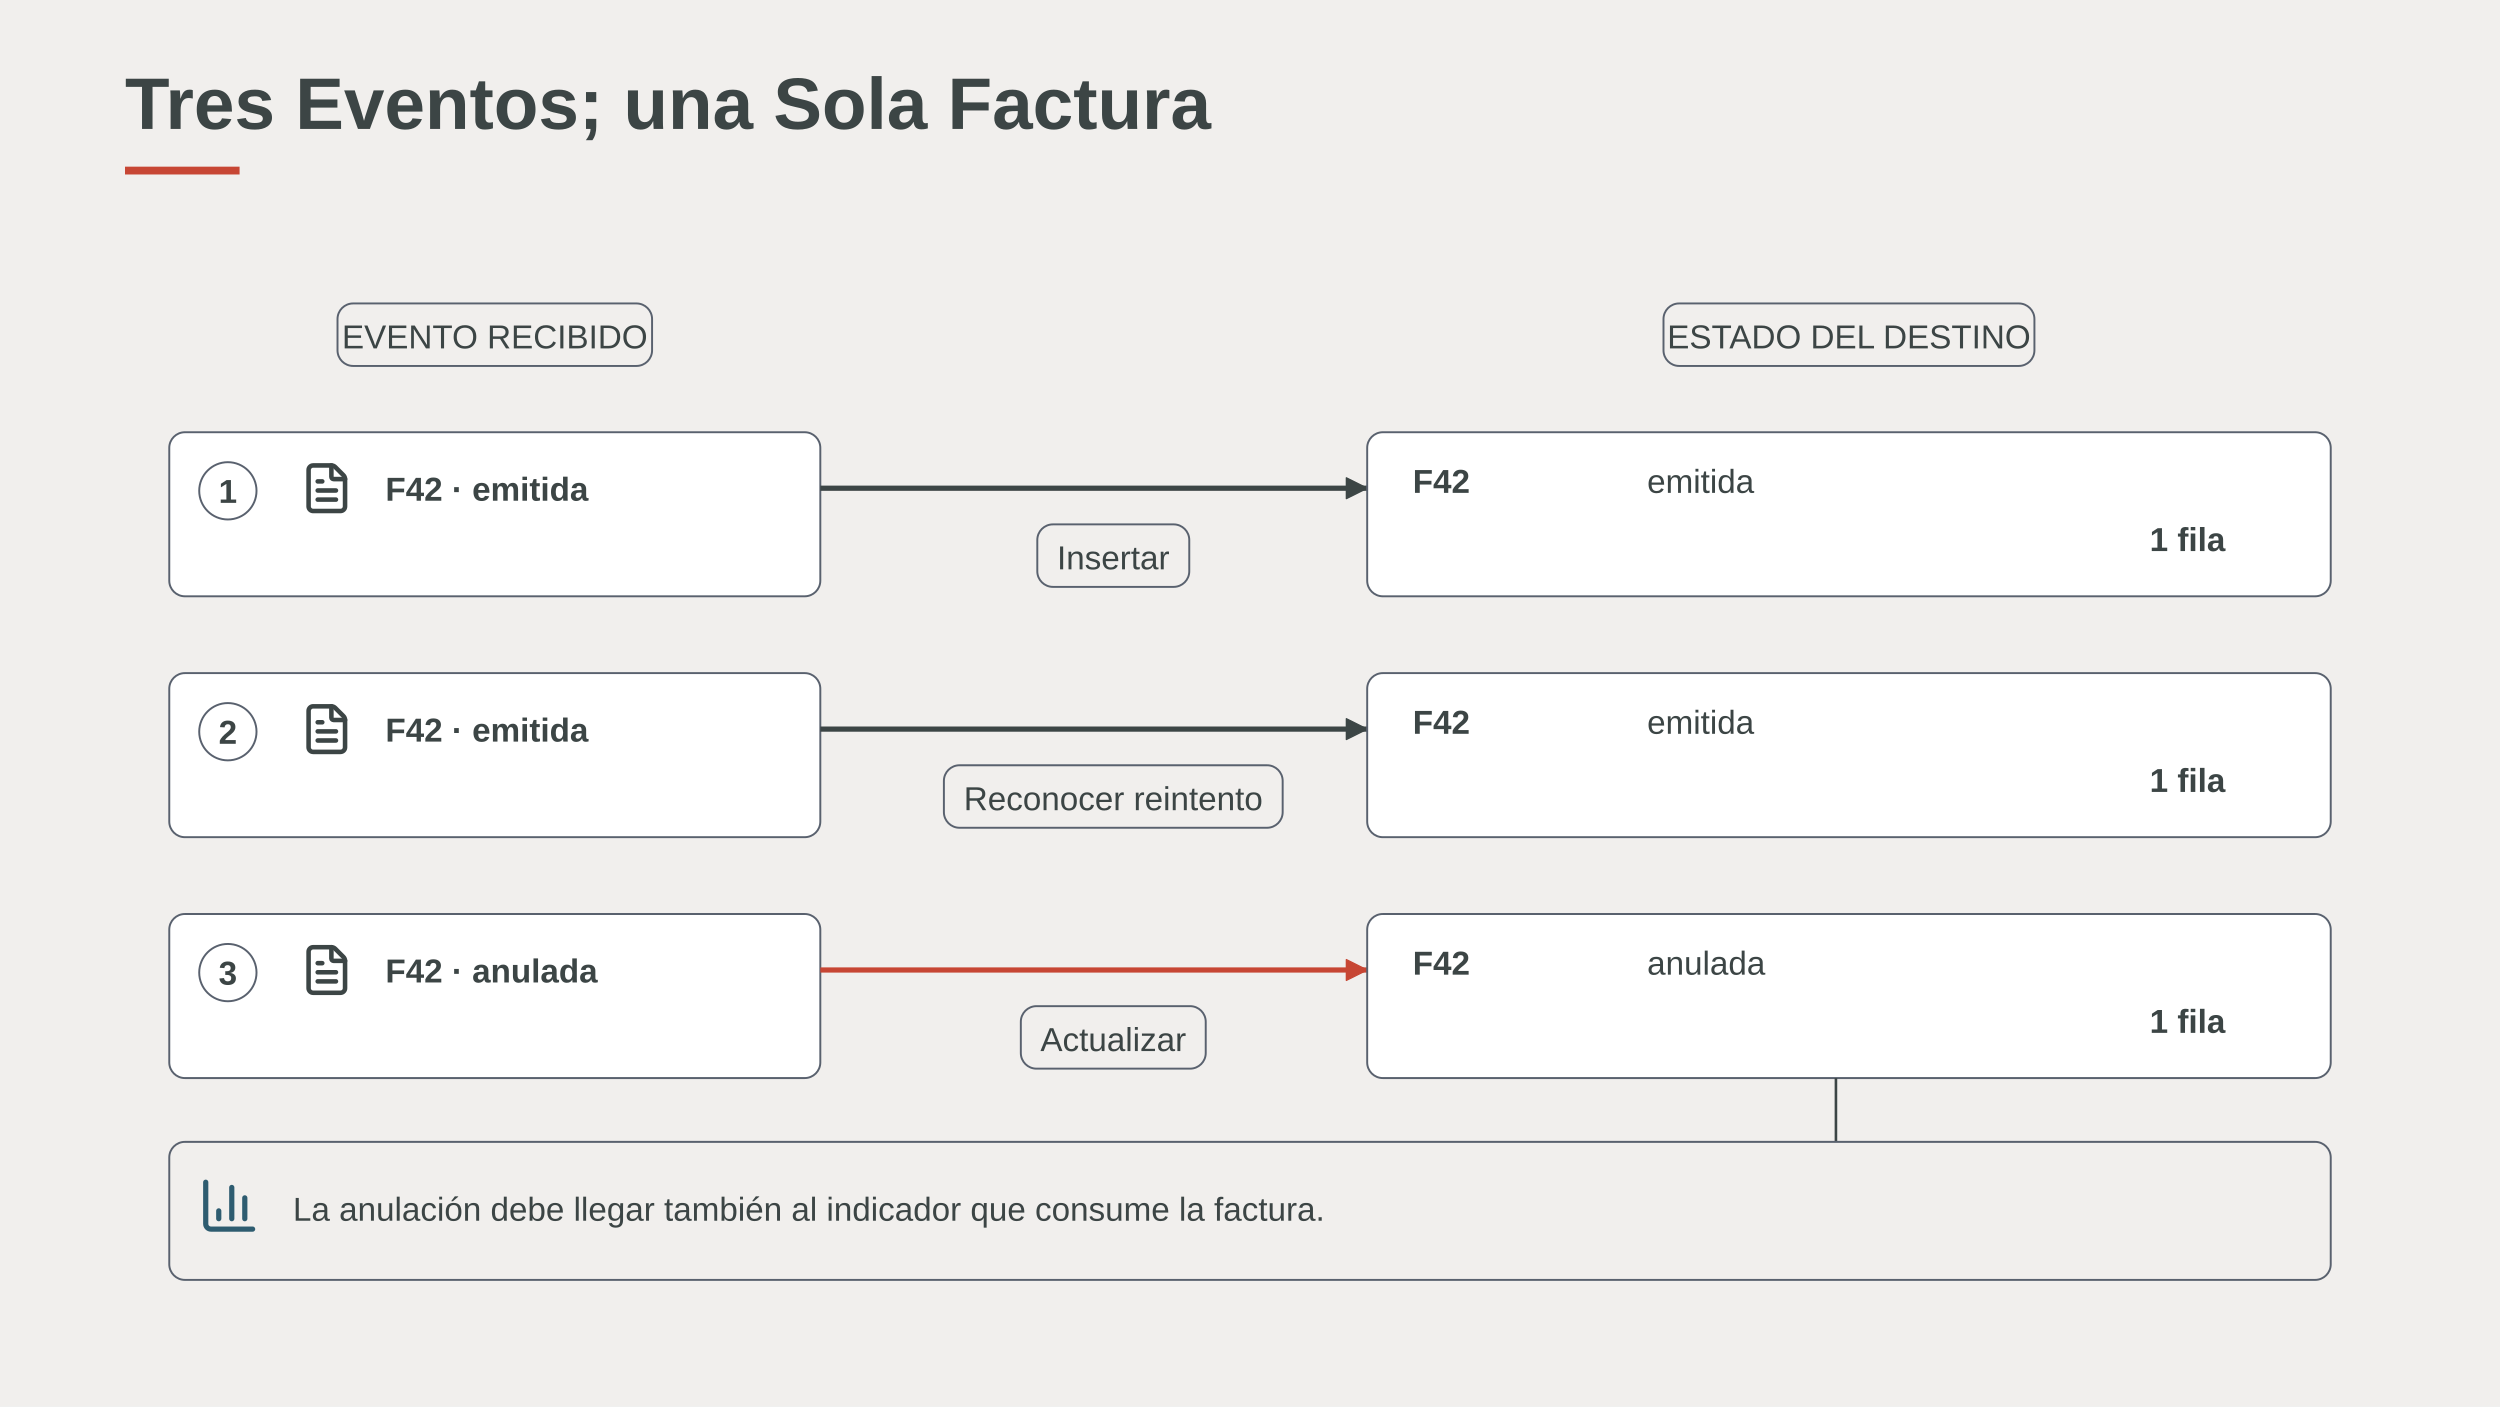
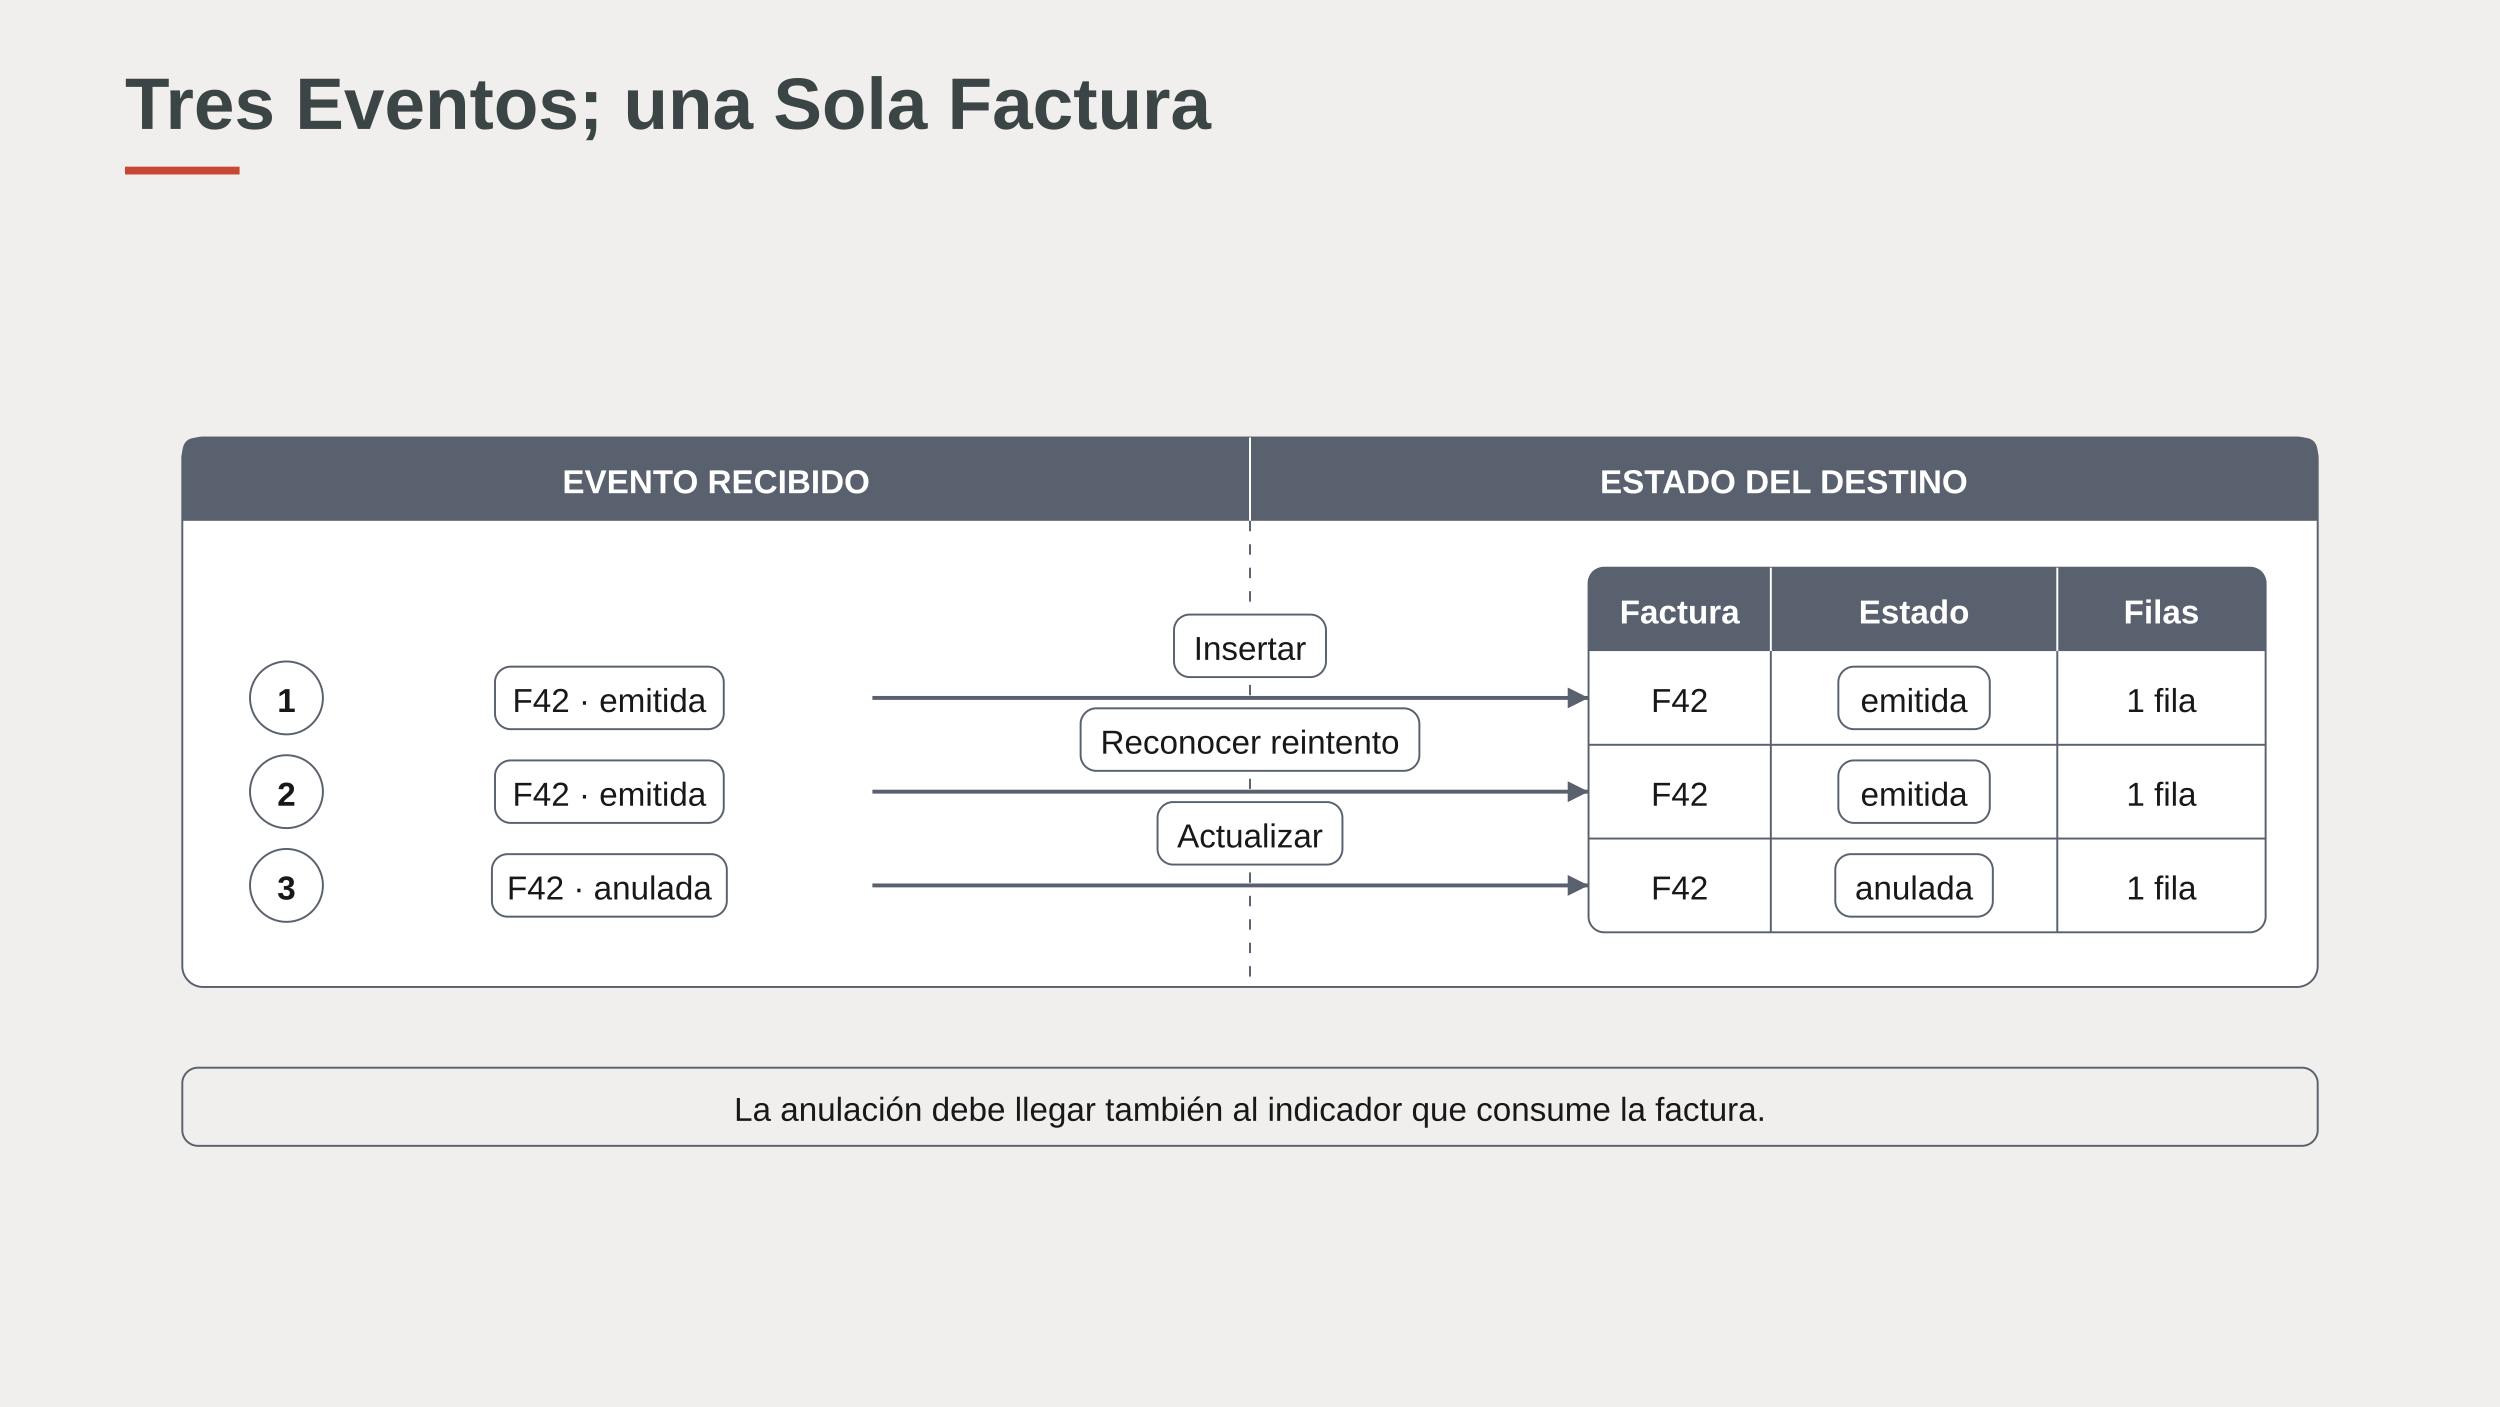
<svg xmlns="http://www.w3.org/2000/svg" viewBox="0 0 1920 1080" role="img" aria-labelledby="title description">
  <g font-family="Segoe UI, Arial, sans-serif">
    <rect x="0" y="0" width="1920" height="1080" rx="0" fill="#F1EFED" stroke="none" stroke-width="2" />
    <rect x="96" y="128" width="88" height="6" rx="0" fill="#C74634" stroke="none" stroke-width="2" />
    <text x="96" y="99" font-size="56" fill="#3C4545" font-weight="700" text-anchor="start">
      <tspan x="96" y="99">Tres Eventos; una Sola Factura</tspan>
    </text>
-     <g data-layout="module-artwork" data-reference="governance-architecture" transform="translate(30.000 -8.045)" data-center="960 608">
-       <rect x="229.209" y="241.09" width="241.583" height="48" rx="12" fill="#F1EFED" stroke="#59616E" stroke-width="1.5" data-layout="reference-tag" />
-       <text x="350.0" y="275.59" font-size="25.5" fill="#3C4545" font-weight="400" text-anchor="middle">
-         <tspan x="350.0" y="275.59">EVENTO RECIBIDO</tspan>
+     <g data-layout="module-artwork" data-reference="governance-architecture" data-center="960 608" transform="translate(0 66)">
+       <rect x="140" y="270" width="1640" height="422" rx="16" fill="#FFFFFF" stroke="#59616E" stroke-width="1.5" />
+       <path d="M152 270 H1768 Q1780 270 1780 282 V334 H140 V282 Q140 270 152 270 Z" fill="#59616E" stroke="#59616E" stroke-width="0" stroke-linejoin="round" stroke-linecap="round" />
+       <g data-table-cell="header" data-cell-align="center">
+         <rect x="140" y="270" width="820" height="64" rx="0" fill="none" stroke="none" stroke-width="0" data-cell-frame="true" />
+         <g data-cell-content="true">
+           <text x="550.0" y="312.8" fill="#FFFFFF" font-size="25.5" font-weight="700" text-anchor="middle">
+             <tspan x="550.0" y="312.8">EVENTO RECIBIDO</tspan>
+           </text>
+         </g>
+       </g>
+       <g data-table-cell="header" data-cell-align="center">
+         <rect x="960" y="270" width="820" height="64" rx="0" fill="none" stroke="none" stroke-width="0" data-cell-frame="true" />
+         <g data-cell-content="true">
+           <text x="1370.0" y="312.8" fill="#FFFFFF" font-size="25.5" font-weight="700" text-anchor="middle">
+             <tspan x="1370.0" y="312.8">ESTADO DEL DESTINO</tspan>
+           </text>
+         </g>
+       </g>
+       <line x1="960" y1="270" x2="960" y2="334" stroke="#FFFFFF" stroke-width="1.5" />
+       <line x1="960" y1="334" x2="960" y2="692" stroke="#59616E" stroke-width="1.5" stroke-dasharray="8 10" />
+       <rect x="1220" y="370" width="520" height="280" rx="12" fill="#FFFFFF" stroke="#59616E" stroke-width="1.5" data-table-frame="true" />
+       <path d="M1232 370 H1728 Q1740 370 1740 382 V434 H1220 V382 Q1220 370 1232 370 Z" fill="#59616E" stroke="#59616E" stroke-width="0" stroke-linejoin="round" stroke-linecap="round" />
+       <g data-table-cell="header" data-cell-align="center">
+         <rect x="1220" y="370" width="140" height="64" rx="0" fill="none" stroke="none" stroke-width="0" data-cell-frame="true" />
+         <g data-cell-content="true">
+           <text x="1290.0" y="412.8" fill="#FFFFFF" font-size="25.5" font-weight="700" text-anchor="middle">
+             <tspan x="1290.0" y="412.8">Factura</tspan>
+           </text>
+         </g>
+       </g>
+       <g data-table-cell="header" data-cell-align="center">
+         <rect x="1360" y="370" width="220" height="64" rx="0" fill="none" stroke="none" stroke-width="0" data-cell-frame="true" />
+         <g data-cell-content="true">
+           <text x="1470.0" y="412.8" fill="#FFFFFF" font-size="25.5" font-weight="700" text-anchor="middle">
+             <tspan x="1470.0" y="412.8">Estado</tspan>
+           </text>
+         </g>
+       </g>
+       <line x1="1360" y1="370" x2="1360" y2="434" stroke="#FFFFFF" stroke-width="1.5" />
+       <line x1="1360" y1="434" x2="1360" y2="650" stroke="#59616E" stroke-width="1.5" />
+       <g data-table-cell="header" data-cell-align="center">
+         <rect x="1580" y="370" width="160" height="64" rx="0" fill="none" stroke="none" stroke-width="0" data-cell-frame="true" />
+         <g data-cell-content="true">
+           <text x="1660.0" y="412.8" fill="#FFFFFF" font-size="25.5" font-weight="700" text-anchor="middle">
+             <tspan x="1660.0" y="412.8">Filas</tspan>
+           </text>
+         </g>
+       </g>
+       <line x1="1580" y1="370" x2="1580" y2="434" stroke="#FFFFFF" stroke-width="1.5" />
+       <line x1="1580" y1="434" x2="1580" y2="650" stroke="#59616E" stroke-width="1.5" />
+       <g data-table-row="0" data-row-top="434" data-row-bottom="506">
+         <g data-table-cell="tag-row" data-cell-align="center">
+           <rect x="1220" y="434" width="140" height="72" rx="0" fill="none" stroke="none" stroke-width="0" data-cell-frame="true" />
+           <g data-cell-content="true">
+             <text x="1290.0" y="480.8" fill="#181818" font-size="25.5" font-weight="400" text-anchor="middle">
+               <tspan x="1290.0" y="480.8">F42</tspan>
+             </text>
+           </g>
+         </g>
+         <g data-table-cell="tag-row" data-cell-align="center">
+           <rect x="1360" y="434" width="220" height="72" rx="0" fill="none" stroke="none" stroke-width="0" data-cell-frame="true" />
+           <g data-cell-content="true">
+             <rect x="1411.85" y="446" width="116.3" height="48" rx="12" fill="#FFFFFF" stroke="#59616E" stroke-width="1.5" data-layout="reference-tag" />
+             <text x="1470.0" y="480.8" fill="#181818" font-size="25.5" font-weight="400" text-anchor="middle">
+               <tspan x="1470.0" y="480.8">emitida</tspan>
+             </text>
+           </g>
+         </g>
+         <g data-table-cell="tag-row" data-cell-align="center">
+           <rect x="1580" y="434" width="160" height="72" rx="0" fill="none" stroke="none" stroke-width="0" data-cell-frame="true" />
+           <g data-cell-content="true">
+             <text x="1660.0" y="480.8" fill="#181818" font-size="25.5" font-weight="400" text-anchor="middle">
+               <tspan x="1660.0" y="480.8">1 fila</tspan>
+             </text>
+           </g>
+         </g>
+       </g>
+       <line x1="1220" y1="506" x2="1740" y2="506" stroke="#59616E" stroke-width="1.5" />
+       <g data-table-row="1" data-row-top="506" data-row-bottom="578">
+         <g data-table-cell="tag-row" data-cell-align="center">
+           <rect x="1220" y="506" width="140" height="72" rx="0" fill="none" stroke="none" stroke-width="0" data-cell-frame="true" />
+           <g data-cell-content="true">
+             <text x="1290.0" y="552.8" fill="#181818" font-size="25.5" font-weight="400" text-anchor="middle">
+               <tspan x="1290.0" y="552.8">F42</tspan>
+             </text>
+           </g>
+         </g>
+         <g data-table-cell="tag-row" data-cell-align="center">
+           <rect x="1360" y="506" width="220" height="72" rx="0" fill="none" stroke="none" stroke-width="0" data-cell-frame="true" />
+           <g data-cell-content="true">
+             <rect x="1411.85" y="518" width="116.3" height="48" rx="12" fill="#FFFFFF" stroke="#59616E" stroke-width="1.5" data-layout="reference-tag" />
+             <text x="1470.0" y="552.8" fill="#181818" font-size="25.5" font-weight="400" text-anchor="middle">
+               <tspan x="1470.0" y="552.8">emitida</tspan>
+             </text>
+           </g>
+         </g>
+         <g data-table-cell="tag-row" data-cell-align="center">
+           <rect x="1580" y="506" width="160" height="72" rx="0" fill="none" stroke="none" stroke-width="0" data-cell-frame="true" />
+           <g data-cell-content="true">
+             <text x="1660.0" y="552.8" fill="#181818" font-size="25.5" font-weight="400" text-anchor="middle">
+               <tspan x="1660.0" y="552.8">1 fila</tspan>
+             </text>
+           </g>
+         </g>
+       </g>
+       <line x1="1220" y1="578" x2="1740" y2="578" stroke="#59616E" stroke-width="1.5" />
+       <g data-table-row="2" data-row-top="578" data-row-bottom="650">
+         <g data-table-cell="tag-row" data-cell-align="center">
+           <rect x="1220" y="578" width="140" height="72" rx="0" fill="none" stroke="none" stroke-width="0" data-cell-frame="true" />
+           <g data-cell-content="true">
+             <text x="1290.0" y="624.8" fill="#181818" font-size="25.5" font-weight="400" text-anchor="middle">
+               <tspan x="1290.0" y="624.8">F42</tspan>
+             </text>
+           </g>
+         </g>
+         <g data-table-cell="tag-row" data-cell-align="center">
+           <rect x="1360" y="578" width="220" height="72" rx="0" fill="none" stroke="none" stroke-width="0" data-cell-frame="true" />
+           <g data-cell-content="true">
+             <rect x="1409.5" y="590" width="121.0" height="48" rx="12" fill="#FFFFFF" stroke="#59616E" stroke-width="1.5" data-layout="reference-tag" />
+             <text x="1470.0" y="624.8" fill="#181818" font-size="25.5" font-weight="400" text-anchor="middle">
+               <tspan x="1470.0" y="624.8">anulada</tspan>
+             </text>
+           </g>
+         </g>
+         <g data-table-cell="tag-row" data-cell-align="center">
+           <rect x="1580" y="578" width="160" height="72" rx="0" fill="none" stroke="none" stroke-width="0" data-cell-frame="true" />
+           <g data-cell-content="true">
+             <text x="1660.0" y="624.8" fill="#181818" font-size="25.5" font-weight="400" text-anchor="middle">
+               <tspan x="1660.0" y="624.8">1 fila</tspan>
+             </text>
+           </g>
+         </g>
+       </g>
+       <circle cx="220" cy="470" r="28" fill="#FFFFFF" stroke="#59616E" stroke-width="1.5" />
+       <text x="220" y="480.8" fill="#181818" font-size="25.5" font-weight="700" text-anchor="middle">
+         <tspan x="220" y="480.8">1</tspan>
      </text>
-       <rect x="1247.565" y="241.09" width="284.87" height="48" rx="12" fill="#F1EFED" stroke="#59616E" stroke-width="1.5" data-layout="reference-tag" />
-       <text x="1390.0" y="275.59" font-size="25.5" fill="#3C4545" font-weight="400" text-anchor="middle">
-         <tspan x="1390.0" y="275.59">ESTADO DEL DESTINO</tspan>
+       <rect x="380.15" y="446" width="175.7" height="48" rx="12" fill="#FFFFFF" stroke="#59616E" stroke-width="1.5" data-layout="reference-tag" />
+       <text x="468" y="480.8" fill="#181818" font-size="25.5" font-weight="400" text-anchor="middle">
+         <tspan x="468" y="480.8">F42 · emitida</tspan>
      </text>
-       <rect x="100" y="340" width="500" height="126" rx="12" fill="#FFFFFF" stroke="#59616E" stroke-width="1.5" />
-       <g data-svgrepo-icon="document" transform="translate(200 362) scale(1.75)" color="#3C4545" fill="none" stroke="currentColor" stroke-width="2" stroke-linecap="round" stroke-linejoin="round">
-         <path d="M6 22a2 2 0 0 1-2-2V4a2 2 0 0 1 2-2h8a2.4 2.4 0 0 1 1.704.706l3.588 3.588A2.4 2.4 0 0 1 20 8v12a2 2 0 0 1-2 2z" />
-         <path d="M14 2v5a1 1 0 0 0 1 1h5" />
-         <path d="M10 9H8" />
-         <path d="M16 13H8" />
-         <path d="M16 17H8" />
+       <line x1="670" y1="470" x2="1220" y2="470" stroke="#59616E" stroke-width="3" />
+       <path d="M1220 470 L1204.0 478.0 L1204.0 462.0 Z" fill="#59616E" stroke="#59616E" stroke-width="0" stroke-linejoin="round" stroke-linecap="round" />
+       <rect x="901.645" y="406" width="116.711" height="48" rx="12" fill="#FFFFFF" stroke="#59616E" stroke-width="1.5" data-layout="reference-tag" />
+       <text x="960" y="440.8" fill="#181818" font-size="25.5" font-weight="400" text-anchor="middle">
+         <tspan x="960" y="440.8">Insertar</tspan>
+       </text>
+       <circle cx="220" cy="542" r="28" fill="#FFFFFF" stroke="#59616E" stroke-width="1.5" />
+       <text x="220" y="552.8" fill="#181818" font-size="25.5" font-weight="700" text-anchor="middle">
+         <tspan x="220" y="552.8">2</tspan>
+       </text>
+       <rect x="380.15" y="518" width="175.7" height="48" rx="12" fill="#FFFFFF" stroke="#59616E" stroke-width="1.5" data-layout="reference-tag" />
+       <text x="468" y="552.8" fill="#181818" font-size="25.5" font-weight="400" text-anchor="middle">
+         <tspan x="468" y="552.8">F42 · emitida</tspan>
+       </text>
+       <line x1="670" y1="542" x2="1220" y2="542" stroke="#59616E" stroke-width="3" />
+       <path d="M1220 542 L1204.0 550.0 L1204.0 534.0 Z" fill="#59616E" stroke="#59616E" stroke-width="0" stroke-linejoin="round" stroke-linecap="round" />
+       <rect x="829.911" y="478" width="260.178" height="48" rx="12" fill="#FFFFFF" stroke="#59616E" stroke-width="1.5" data-layout="reference-tag" />
+       <text x="960" y="512.8" fill="#181818" font-size="25.5" font-weight="400" text-anchor="middle">
+         <tspan x="960" y="512.8">Reconocer reintento</tspan>
+       </text>
+       <circle cx="220" cy="614" r="28" fill="#FFFFFF" stroke="#59616E" stroke-width="1.5" />
+       <text x="220" y="624.8" fill="#181818" font-size="25.5" font-weight="700" text-anchor="middle">
+         <tspan x="220" y="624.8">3</tspan>
+       </text>
+       <rect x="377.8" y="590" width="180.4" height="48" rx="12" fill="#FFFFFF" stroke="#59616E" stroke-width="1.5" data-layout="reference-tag" />
+       <text x="468" y="624.8" fill="#181818" font-size="25.5" font-weight="400" text-anchor="middle">
+         <tspan x="468" y="624.8">F42 · anulada</tspan>
+       </text>
+       <line x1="670" y1="614" x2="1220" y2="614" stroke="#59616E" stroke-width="3" />
+       <path d="M1220 614 L1204.0 622.0 L1204.0 606.0 Z" fill="#59616E" stroke="#59616E" stroke-width="0" stroke-linejoin="round" stroke-linecap="round" />
+       <rect x="889.0" y="550" width="142.0" height="48" rx="12" fill="#FFFFFF" stroke="#59616E" stroke-width="1.5" data-layout="reference-tag" />
+       <text x="960" y="584.8" fill="#181818" font-size="25.5" font-weight="400" text-anchor="middle">
+         <tspan x="960" y="584.8">Actualizar</tspan>
+       </text>
+       <rect x="140" y="754" width="1640" height="60" rx="12" fill="#F1EFED" stroke="#59616E" stroke-width="1.5" />
+       <g data-table-cell="note" data-cell-align="center">
+         <rect x="140" y="754" width="1640" height="60" rx="0" fill="none" stroke="none" stroke-width="0" data-cell-frame="true" />
+         <g data-cell-content="true">
+           <text x="960.0" y="794.8" fill="#181818" font-size="25.5" font-weight="400" text-anchor="middle">
+             <tspan x="960.0" y="794.8">La anulación debe llegar también al indicador que consume la factura.</tspan>
+           </text>
+         </g>
      </g>
-       <circle cx="145" cy="385" r="22" fill="#FFFFFF" stroke="#59616E" stroke-width="1.5" />
-       <text x="145" y="394.27" font-size="25.5" fill="#3C4545" font-weight="700" text-anchor="middle">
-         <tspan x="145" y="394.27">1</tspan>
-       </text>
-       <text x="266" y="392.59" font-size="25.5" fill="#3C4545" font-weight="700" text-anchor="start">
-         <tspan x="266" y="392.59">F42 · emitida</tspan>
-       </text>
-       <line x1="600" y1="383" x2="1020" y2="383" stroke="#3C4545" stroke-width="4" />
-       <path d="M1020 383 L1004 391 L1004 375 Z" fill="#3C4545" stroke="#3C4545" stroke-width="1" stroke-linejoin="round" />
-       <rect x="766.645" y="410.77" width="116.711" height="48" rx="12" fill="#F1EFED" stroke="#59616E" stroke-width="1.5" data-layout="reference-tag" />
-       <text x="825.0" y="445.27" font-size="25.5" fill="#3C4545" font-weight="400" text-anchor="middle">
-         <tspan x="825.0" y="445.27">Insertar</tspan>
-       </text>
-       <rect x="1020" y="340" width="740" height="126" rx="12" fill="#FFFFFF" stroke="#59616E" stroke-width="1.5" />
-       <text x="1055" y="386.59" font-size="25.5" fill="#3C4545" font-weight="700" text-anchor="start">
-         <tspan x="1055" y="386.59">F42</tspan>
-       </text>
-       <text x="1235" y="386.59" font-size="25.5" fill="#3C4545" font-weight="400" text-anchor="start">
-         <tspan x="1235" y="386.59">emitida</tspan>
-       </text>
-       <text x="1650" y="431.27" font-size="25.5" fill="#3C4545" font-weight="700" text-anchor="middle">
-         <tspan x="1650" y="431.27">1 fila</tspan>
-       </text>
-       <rect x="100" y="525" width="500" height="126" rx="12" fill="#FFFFFF" stroke="#59616E" stroke-width="1.5" />
-       <g data-svgrepo-icon="document" transform="translate(200 547) scale(1.75)" color="#3C4545" fill="none" stroke="currentColor" stroke-width="2" stroke-linecap="round" stroke-linejoin="round">
-         <path d="M6 22a2 2 0 0 1-2-2V4a2 2 0 0 1 2-2h8a2.4 2.4 0 0 1 1.704.706l3.588 3.588A2.4 2.4 0 0 1 20 8v12a2 2 0 0 1-2 2z" />
-         <path d="M14 2v5a1 1 0 0 0 1 1h5" />
-         <path d="M10 9H8" />
-         <path d="M16 13H8" />
-         <path d="M16 17H8" />
-       </g>
-       <circle cx="145" cy="570" r="22" fill="#FFFFFF" stroke="#59616E" stroke-width="1.5" />
-       <text x="145" y="579.27" font-size="25.5" fill="#3C4545" font-weight="700" text-anchor="middle">
-         <tspan x="145" y="579.27">2</tspan>
-       </text>
-       <text x="266" y="577.59" font-size="25.5" fill="#3C4545" font-weight="700" text-anchor="start">
-         <tspan x="266" y="577.59">F42 · emitida</tspan>
-       </text>
-       <line x1="600" y1="568" x2="1020" y2="568" stroke="#3C4545" stroke-width="4" />
-       <path d="M1020 568 L1004 576 L1004 560 Z" fill="#3C4545" stroke="#3C4545" stroke-width="1" stroke-linejoin="round" />
-       <rect x="694.911" y="595.77" width="260.178" height="48" rx="12" fill="#F1EFED" stroke="#59616E" stroke-width="1.5" data-layout="reference-tag" />
-       <text x="825.0" y="630.27" font-size="25.5" fill="#3C4545" font-weight="400" text-anchor="middle">
-         <tspan x="825.0" y="630.27">Reconocer reintento</tspan>
-       </text>
-       <rect x="1020" y="525" width="740" height="126" rx="12" fill="#FFFFFF" stroke="#59616E" stroke-width="1.5" />
-       <text x="1055" y="571.59" font-size="25.5" fill="#3C4545" font-weight="700" text-anchor="start">
-         <tspan x="1055" y="571.59">F42</tspan>
-       </text>
-       <text x="1235" y="571.59" font-size="25.5" fill="#3C4545" font-weight="400" text-anchor="start">
-         <tspan x="1235" y="571.59">emitida</tspan>
-       </text>
-       <text x="1650" y="616.27" font-size="25.5" fill="#3C4545" font-weight="700" text-anchor="middle">
-         <tspan x="1650" y="616.27">1 fila</tspan>
-       </text>
-       <rect x="100" y="710" width="500" height="126" rx="12" fill="#FFFFFF" stroke="#59616E" stroke-width="1.5" />
-       <g data-svgrepo-icon="document" transform="translate(200 732) scale(1.75)" color="#3C4545" fill="none" stroke="currentColor" stroke-width="2" stroke-linecap="round" stroke-linejoin="round">
-         <path d="M6 22a2 2 0 0 1-2-2V4a2 2 0 0 1 2-2h8a2.4 2.4 0 0 1 1.704.706l3.588 3.588A2.4 2.4 0 0 1 20 8v12a2 2 0 0 1-2 2z" />
-         <path d="M14 2v5a1 1 0 0 0 1 1h5" />
-         <path d="M10 9H8" />
-         <path d="M16 13H8" />
-         <path d="M16 17H8" />
-       </g>
-       <circle cx="145" cy="755" r="22" fill="#FFFFFF" stroke="#59616E" stroke-width="1.5" />
-       <text x="145" y="764.27" font-size="25.5" fill="#3C4545" font-weight="700" text-anchor="middle">
-         <tspan x="145" y="764.27">3</tspan>
-       </text>
-       <text x="266" y="762.59" font-size="25.5" fill="#3C4545" font-weight="700" text-anchor="start">
-         <tspan x="266" y="762.59">F42 · anulada</tspan>
-       </text>
-       <line x1="600" y1="753" x2="1020" y2="753" stroke="#C74634" stroke-width="4" />
-       <path d="M1020 753 L1004 761 L1004 745 Z" fill="#C74634" stroke="#C74634" stroke-width="1" stroke-linejoin="round" />
-       <rect x="754.0" y="780.77" width="142.0" height="48" rx="12" fill="#F1EFED" stroke="#59616E" stroke-width="1.5" data-layout="reference-tag" />
-       <text x="825.0" y="815.27" font-size="25.5" fill="#3C4545" font-weight="400" text-anchor="middle">
-         <tspan x="825.0" y="815.27">Actualizar</tspan>
-       </text>
-       <rect x="1020" y="710" width="740" height="126" rx="12" fill="#FFFFFF" stroke="#59616E" stroke-width="1.5" />
-       <text x="1055" y="756.59" font-size="25.5" fill="#3C4545" font-weight="700" text-anchor="start">
-         <tspan x="1055" y="756.59">F42</tspan>
-       </text>
-       <text x="1235" y="756.59" font-size="25.5" fill="#3C4545" font-weight="400" text-anchor="start">
-         <tspan x="1235" y="756.59">anulada</tspan>
-       </text>
-       <text x="1650" y="801.27" font-size="25.5" fill="#3C4545" font-weight="700" text-anchor="middle">
-         <tspan x="1650" y="801.27">1 fila</tspan>
-       </text>
-       <line x1="1380" y1="836" x2="1380" y2="885" stroke="#3C4545" stroke-width="2" />
-       <rect x="100" y="885" width="1660" height="106" rx="12" fill="#F1EFED" stroke="#59616E" stroke-width="1.5" />
-       <g data-svgrepo-icon="chart" transform="translate(122 910) scale(2)" color="#2E5C70" fill="none" stroke="currentColor" stroke-width="2" stroke-linecap="round" stroke-linejoin="round">
-         <path d="M3 3v16a2 2 0 0 0 2 2h16" />
-         <path d="M18 17V9" />
-         <path d="M13 17V5" />
-         <path d="M8 17v-3" />
-       </g>
-       <text x="195" y="945.59" font-size="25.5" fill="#3C4545" font-weight="400" text-anchor="start">
-         <tspan x="195" y="945.59">La anulación debe llegar también al indicador que consume la factura.</tspan>
-       </text>
    </g>
  </g>
</svg>
